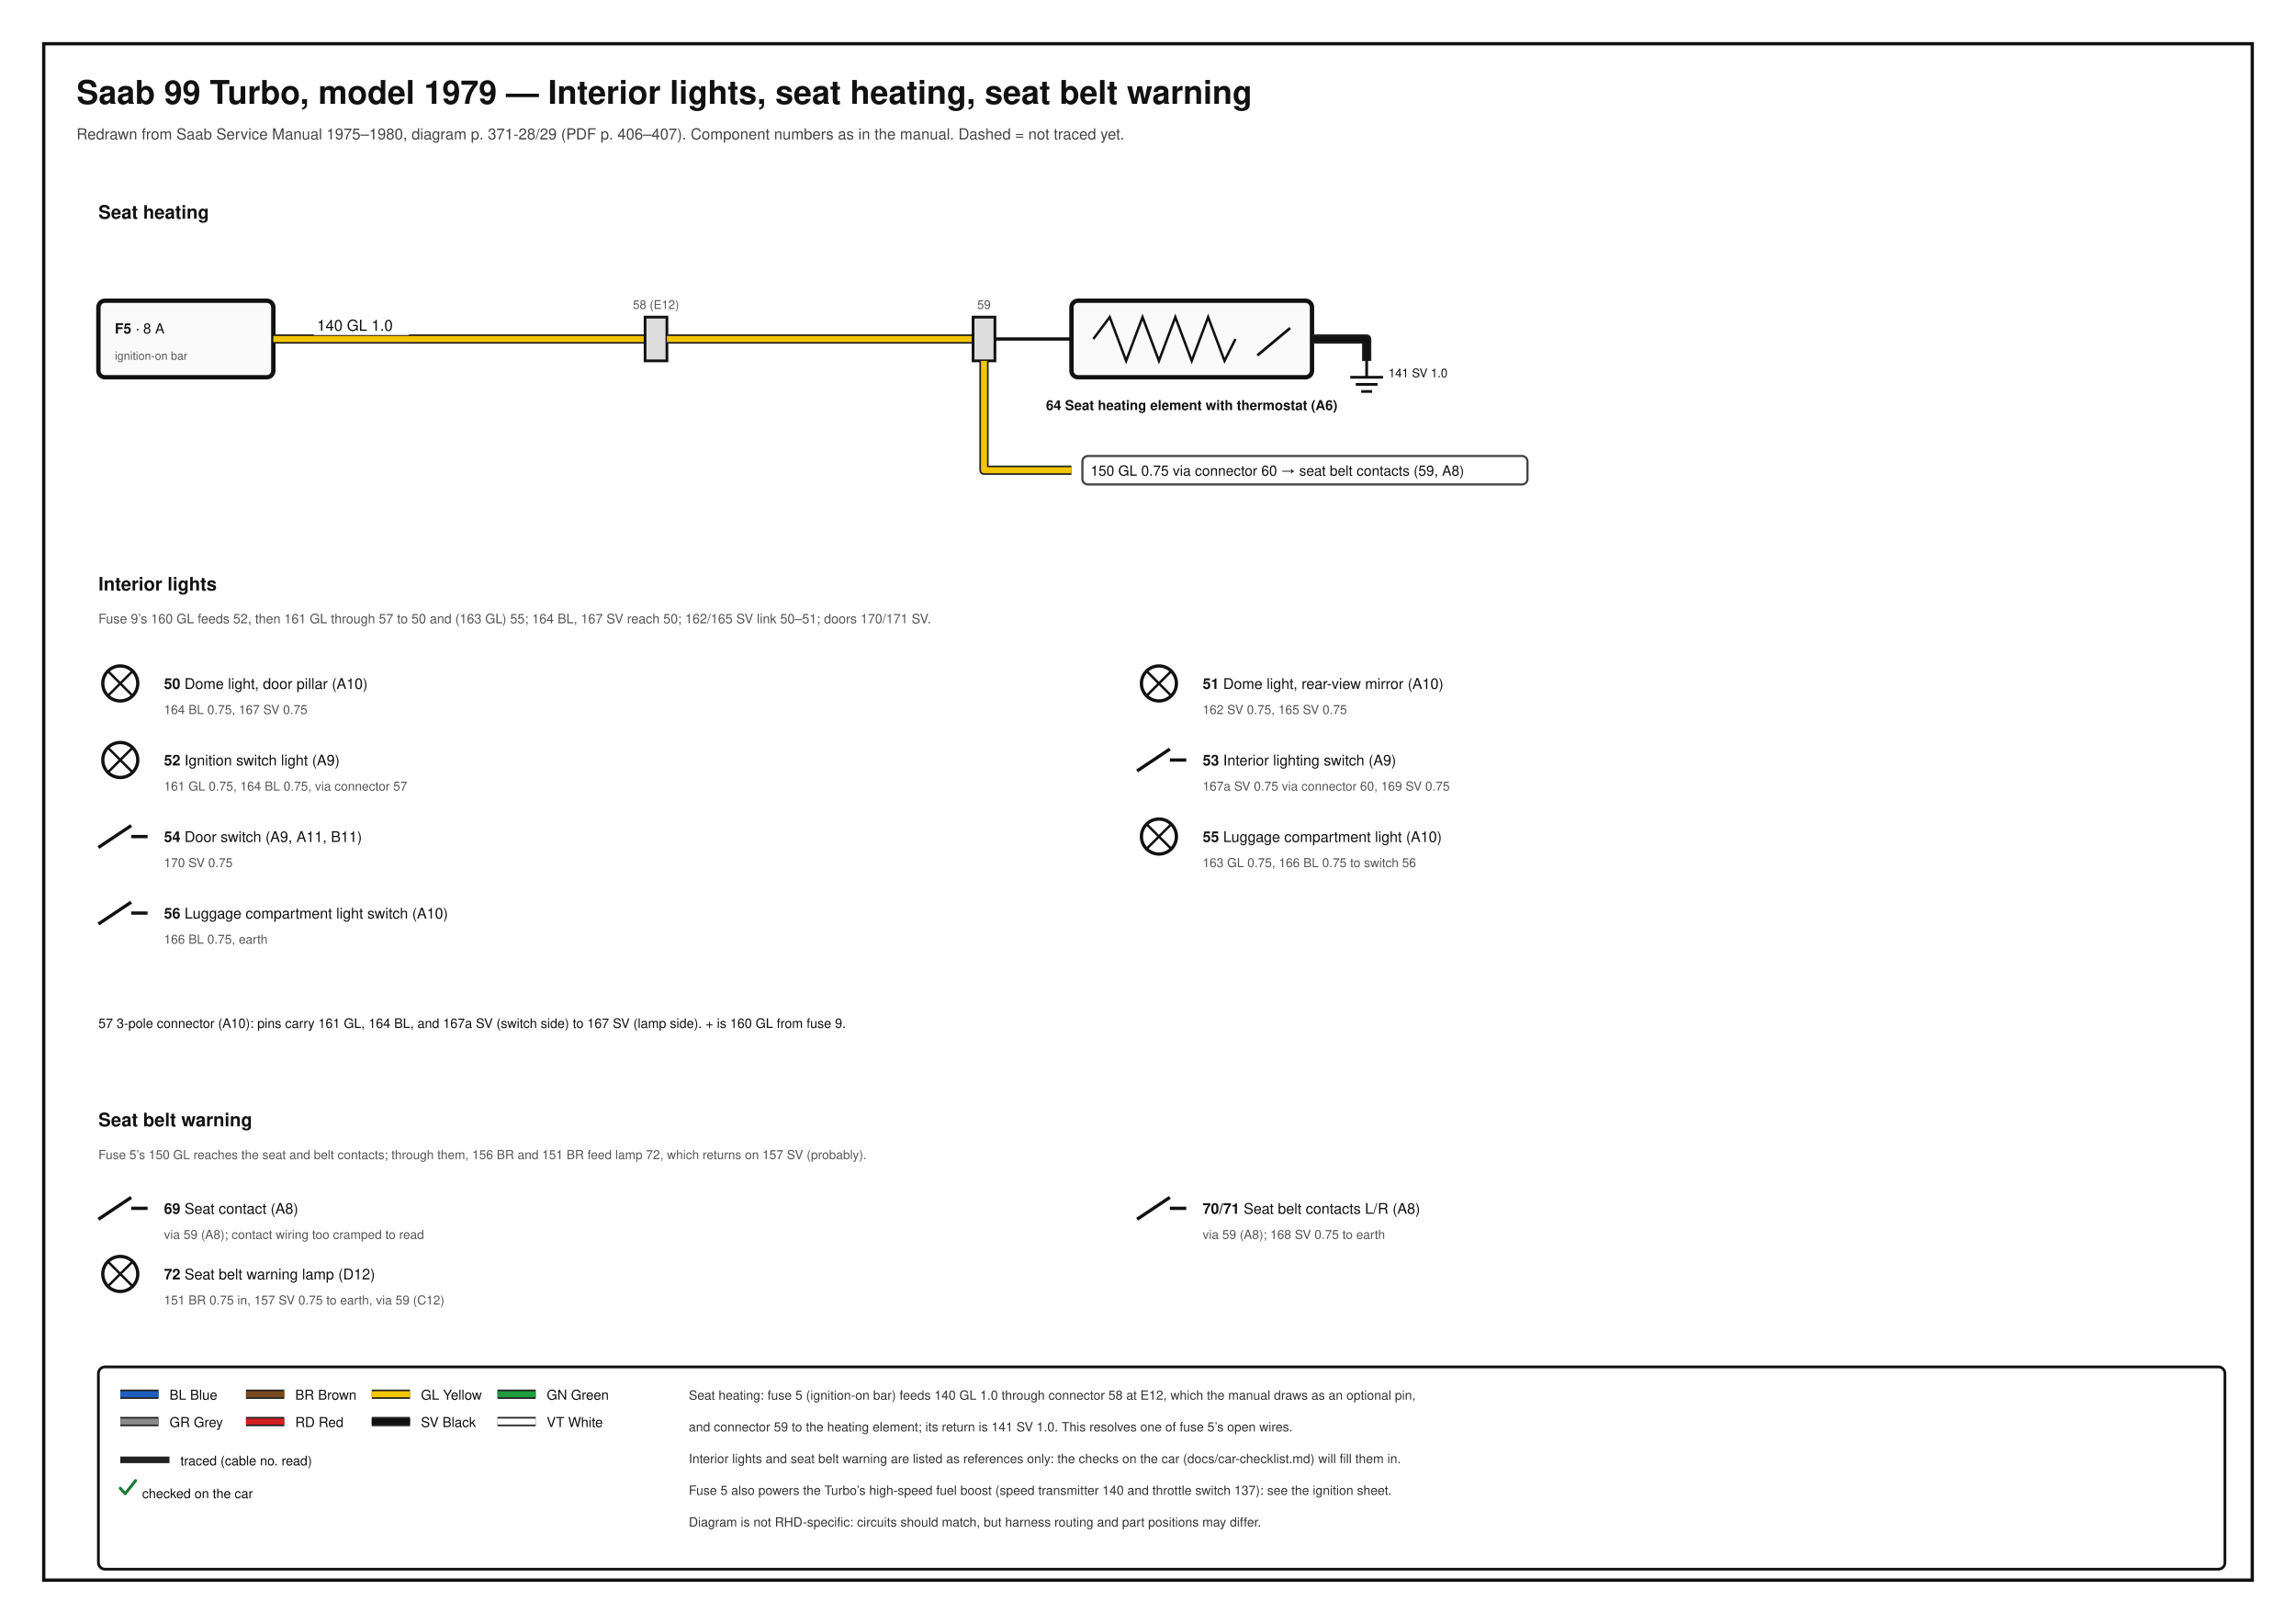
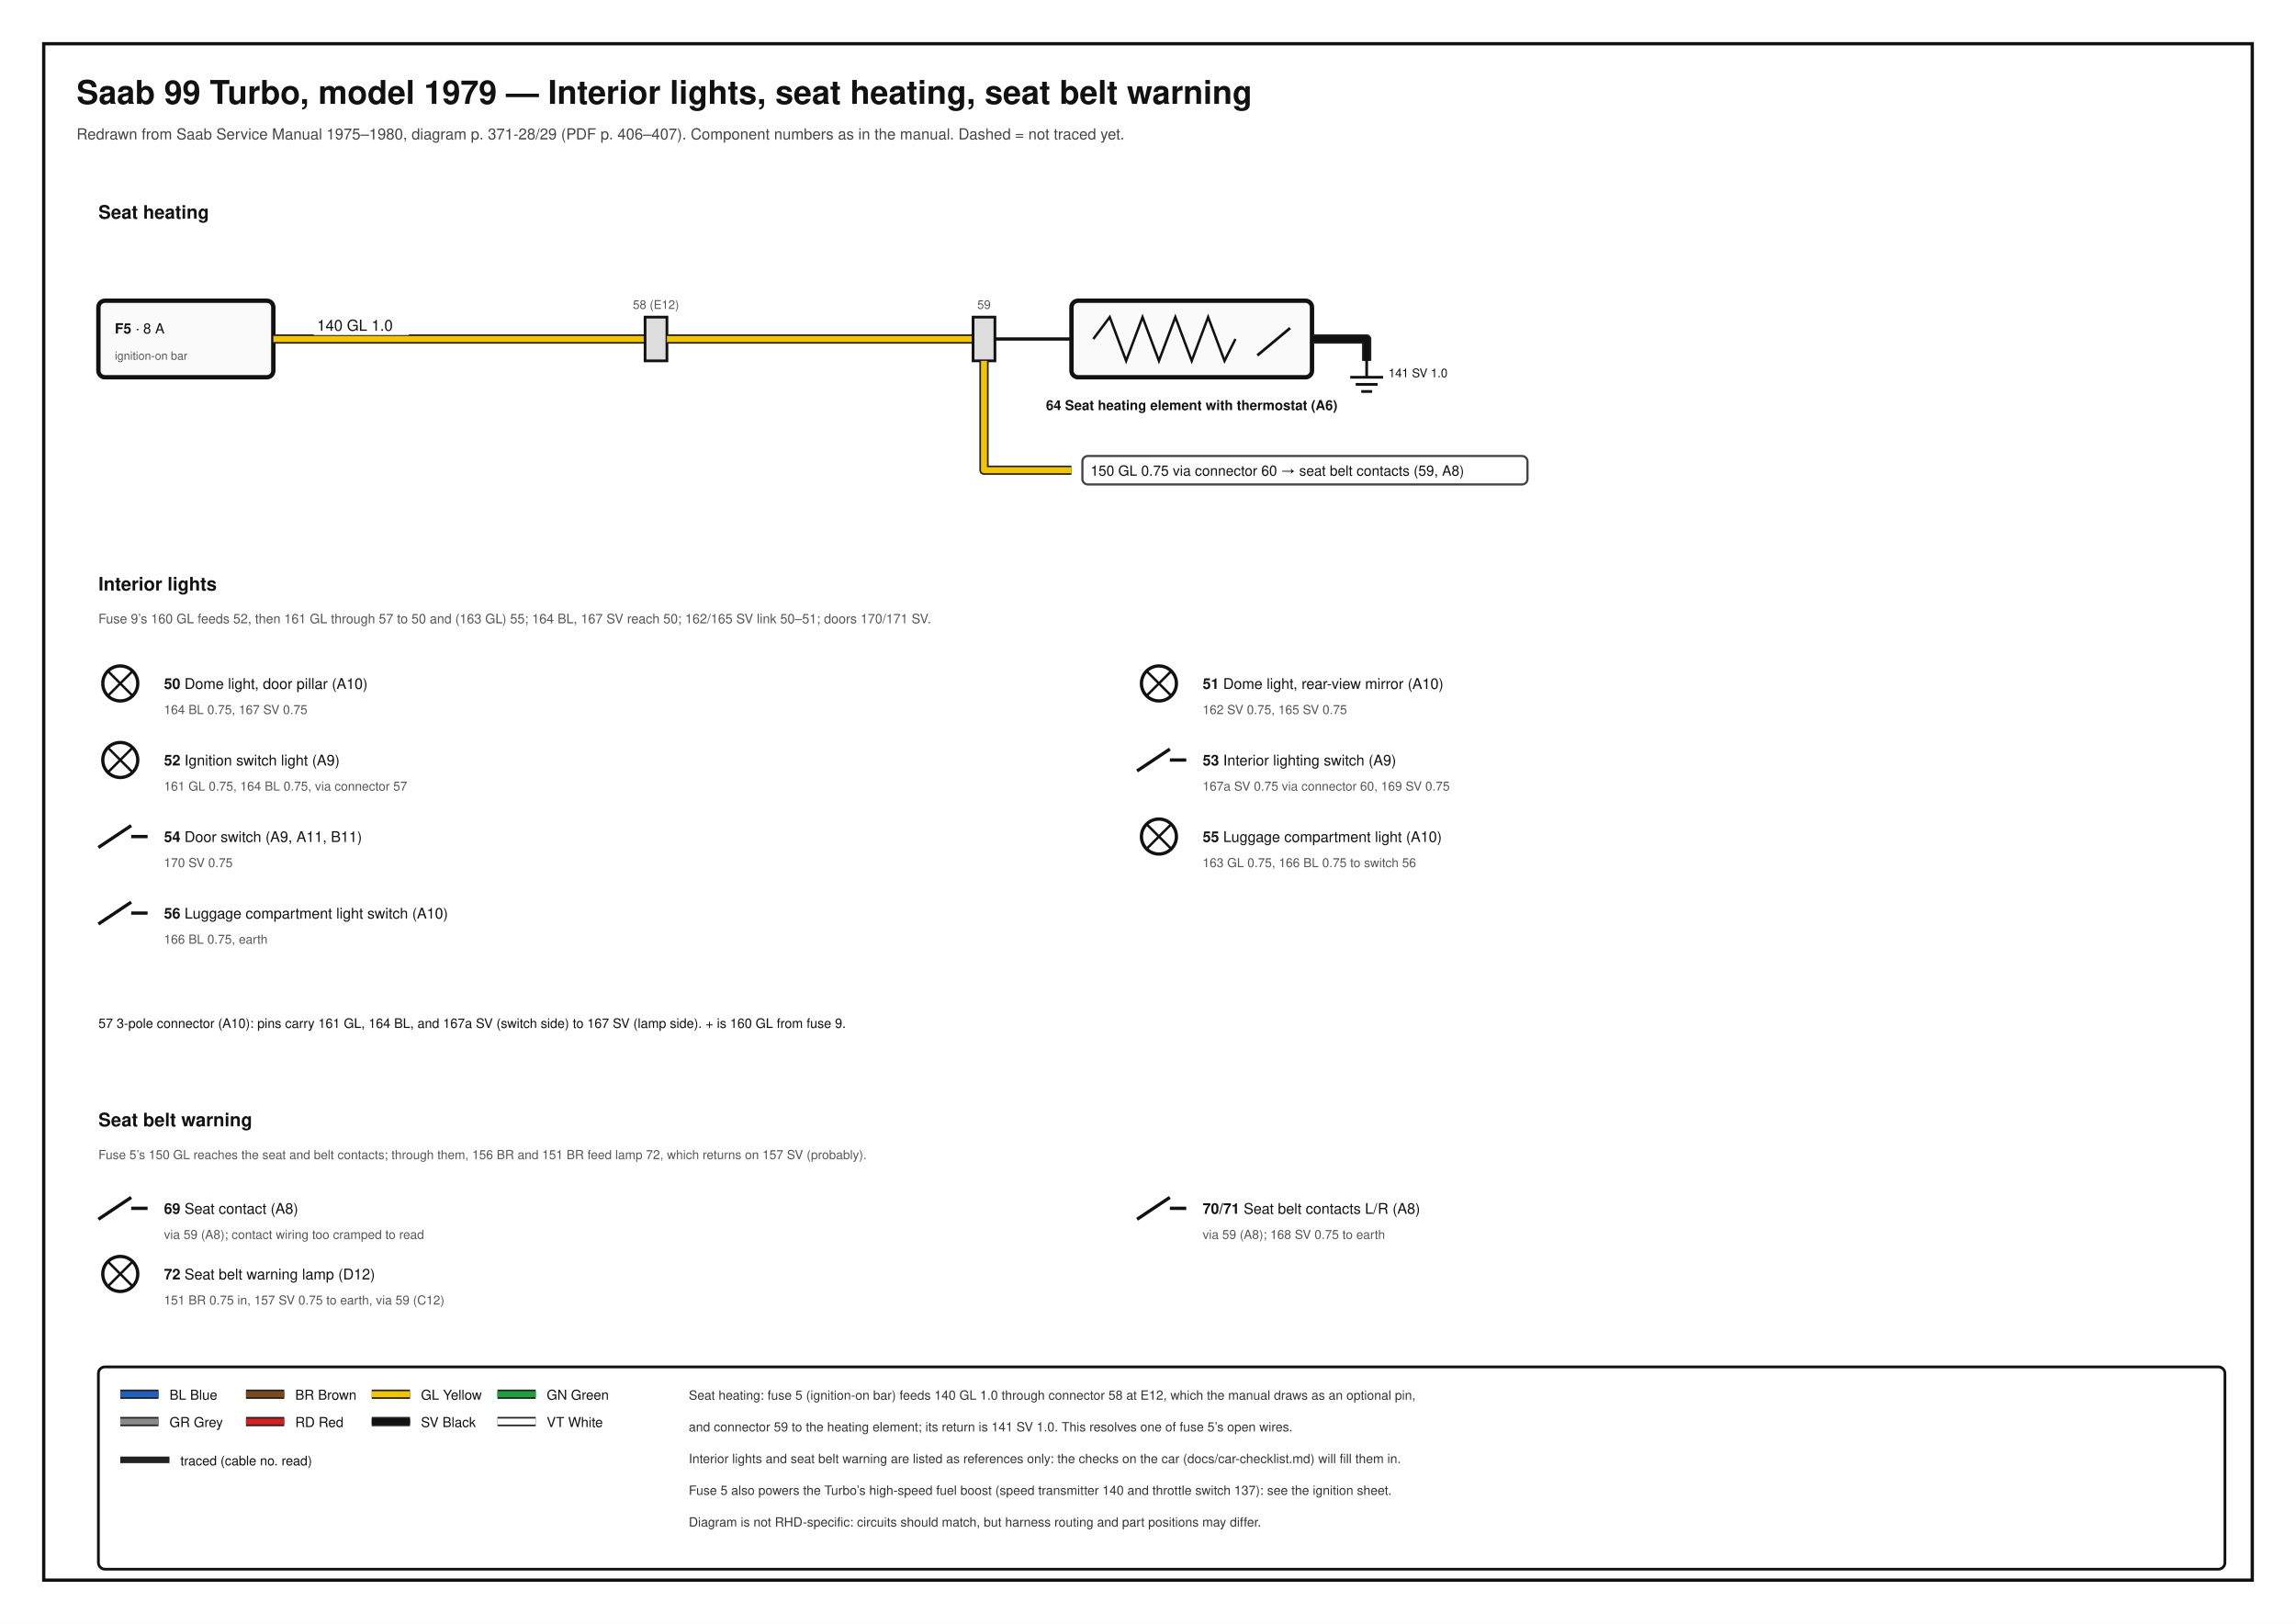
<svg xmlns="http://www.w3.org/2000/svg" width="420mm" height="297mm" viewBox="0 0 420 297" font-family="Helvetica, Arial, sans-serif">
  <rect width="420" height="297" fill="#fff" />
  <rect x="8" y="8" width="404" height="281" fill="none" stroke="#111" stroke-width=".6" />
  <text x="14" y="19" font-size="6" text-anchor="start" font-weight="bold" fill="#111">Saab 99 Turbo, model 1979 — Interior lights, seat heating, seat belt warning</text>
  <text x="14" y="25.5" font-size="2.8" text-anchor="start" font-weight="normal" fill="#444">Redrawn from Saab Service Manual 1975–1980, diagram p. 371-28/29 (PDF p. 406–407). Component numbers as in the manual. Dashed = not traced yet.</text>
  <text x="18" y="40" font-size="3.4" text-anchor="start" font-weight="bold" fill="#111">Seat heating</text>
  <rect x="18" y="55" width="32" height="14" rx="1.2" fill="#fafafa" stroke="#111" stroke-width="0.8" />
  <text x="21" y="61" font-size="2.6" text-anchor="start" font-weight="normal" fill="#111">
    <tspan font-weight="bold">F5</tspan> · 8 A</text>
  <text x="21" y="65.8" font-size="2.1" text-anchor="start" font-weight="normal" fill="#555">ignition-on bar</text>
  <path d="M50,62 L118,62" fill="none" stroke="#222" stroke-width="1.7" stroke-linejoin="round" />
  <path d="M50,62 L118,62" fill="none" stroke="#f2c500" stroke-width="1.1" stroke-linejoin="round" />
  <rect x="57.4" y="57.5" width="17.4" height="3.8" fill="#fff" opacity=".85" />
  <text x="58" y="60.5" font-size="2.8" text-anchor="start" font-weight="normal" fill="#111">140 GL 1.0</text>
  <rect x="118" y="58.0" width="4" height="8" fill="#ddd" stroke="#111" stroke-width=".5" />
  <text x="120" y="56.5" font-size="2.2" text-anchor="middle" font-weight="normal" fill="#555">58 (E12)</text>
  <path d="M122,62 L178,62" fill="none" stroke="#222" stroke-width="1.7" stroke-linejoin="round" />
  <path d="M122,62 L178,62" fill="none" stroke="#f2c500" stroke-width="1.1" stroke-linejoin="round" />
  <rect x="178" y="58.0" width="4" height="8" fill="#ddd" stroke="#111" stroke-width=".5" />
  <text x="180" y="56.5" font-size="2.2" text-anchor="middle" font-weight="normal" fill="#555">59</text>
  <path d="M182,62 H196" stroke="#111" stroke-width=".6" />
  <rect x="196" y="55" width="44" height="14" rx="1.2" fill="#fafafa" stroke="#111" stroke-width="0.8" />
  <path d="M200,62 l3,-4 l3,8 l3,-8 l3,8 l3,-8 l3,8 l3,-8 l3,8 l2,-4" fill="none" stroke="#111" stroke-width=".45" />
  <path d="M230,65 l6,-5" stroke="#111" stroke-width=".5" />
  <text x="218" y="75" font-size="2.5" text-anchor="middle" font-weight="bold" fill="#111">64 Seat heating element with thermostat (A6)</text>
  <path d="M240,62 L250,62 L250,66" fill="none" stroke="#222" stroke-width="1.7" stroke-linejoin="round" />
  <path d="M240,62 L250,62 L250,66" fill="none" stroke="#111111" stroke-width="1.1" stroke-linejoin="round" />
  <path d="M250,66 v3 M247,69 h6 M248,70.3 h4 M249,71.6 h2" stroke="#111" stroke-width=".5" fill="none" />
  <text x="254" y="69" font-size="2.2" text-anchor="start" font-weight="normal" fill="#111">141 SV 1.0</text>
  <path d="M180,66 L180,86 L196,86" fill="none" stroke="#222" stroke-width="1.7" stroke-linejoin="round" />
  <path d="M180,66 L180,86 L196,86" fill="none" stroke="#f2c500" stroke-width="1.1" stroke-linejoin="round" />
  <rect x="198" y="83.4" width="81.416" height="5.2" rx="1" fill="#fff" stroke="#444" stroke-width=".4" />
  <text x="199.5" y="87" font-size="2.6" text-anchor="start" font-weight="normal" fill="#111">150 GL 0.75 via connector 60 → seat belt contacts (59, A8)</text>
  <text x="18" y="108" font-size="3.4" text-anchor="start" font-weight="bold" fill="#111">Interior lights</text>
  <text x="18" y="114" font-size="2.4" text-anchor="start" font-weight="normal" fill="#555">Fuse 9’s 160 GL feeds 52, then 161 GL through 57 to 50 and (163 GL) 55; 164 BL, 167 SV reach 50; 162/165 SV link 50–51; doors 170/171 SV.</text>
  <circle cx="22" cy="125" r="3.2" fill="#fff" stroke="#111" stroke-width=".6" />
  <path d="M19.76,122.76 L24.24,127.24 M19.76,127.24 L24.24,122.76" stroke="#111" stroke-width=".45" />
  <text x="30" y="126" font-size="2.7" text-anchor="start" font-weight="normal" fill="#111">
    <tspan font-weight="bold">50</tspan> Dome light, door pillar (A10)</text>
  <text x="30" y="130.6" font-size="2.3" text-anchor="start" font-weight="normal" fill="#555">164 BL 0.75, 167 SV 0.75</text>
  <circle cx="212" cy="125" r="3.2" fill="#fff" stroke="#111" stroke-width=".6" />
  <path d="M209.76,122.76 L214.24,127.24 M209.76,127.24 L214.24,122.76" stroke="#111" stroke-width=".45" />
  <text x="220" y="126" font-size="2.7" text-anchor="start" font-weight="normal" fill="#111">
    <tspan font-weight="bold">51</tspan> Dome light, rear-view mirror (A10)</text>
  <text x="220" y="130.6" font-size="2.3" text-anchor="start" font-weight="normal" fill="#555">162 SV 0.75, 165 SV 0.75</text>
  <circle cx="22" cy="139" r="3.2" fill="#fff" stroke="#111" stroke-width=".6" />
  <path d="M19.76,136.76 L24.24,141.24 M19.76,141.24 L24.24,136.76" stroke="#111" stroke-width=".45" />
  <text x="30" y="140" font-size="2.7" text-anchor="start" font-weight="normal" fill="#111">
    <tspan font-weight="bold">52</tspan> Ignition switch light (A9)</text>
  <text x="30" y="144.6" font-size="2.3" text-anchor="start" font-weight="normal" fill="#555">161 GL 0.75, 164 BL 0.75, via connector 57</text>
  <path d="M208,141 l6,-4 M214,139 h3" stroke="#111" stroke-width=".6" />
  <text x="220" y="140" font-size="2.7" text-anchor="start" font-weight="normal" fill="#111">
    <tspan font-weight="bold">53</tspan> Interior lighting switch (A9)</text>
  <text x="220" y="144.6" font-size="2.3" text-anchor="start" font-weight="normal" fill="#555">167a SV 0.75 via connector 60, 169 SV 0.75</text>
  <path d="M18,155 l6,-4 M24,153 h3" stroke="#111" stroke-width=".6" />
  <text x="30" y="154" font-size="2.7" text-anchor="start" font-weight="normal" fill="#111">
    <tspan font-weight="bold">54</tspan> Door switch (A9, A11, B11)</text>
  <text x="30" y="158.6" font-size="2.3" text-anchor="start" font-weight="normal" fill="#555">170 SV 0.75</text>
  <circle cx="212" cy="153" r="3.2" fill="#fff" stroke="#111" stroke-width=".6" />
  <path d="M209.76,150.76 L214.24,155.24 M209.76,155.24 L214.24,150.76" stroke="#111" stroke-width=".45" />
  <text x="220" y="154" font-size="2.7" text-anchor="start" font-weight="normal" fill="#111">
    <tspan font-weight="bold">55</tspan> Luggage compartment light (A10)</text>
  <text x="220" y="158.6" font-size="2.3" text-anchor="start" font-weight="normal" fill="#555">163 GL 0.75, 166 BL 0.75 to switch 56</text>
  <path d="M18,169 l6,-4 M24,167 h3" stroke="#111" stroke-width=".6" />
  <text x="30" y="168" font-size="2.7" text-anchor="start" font-weight="normal" fill="#111">
    <tspan font-weight="bold">56</tspan> Luggage compartment light switch (A10)</text>
  <text x="30" y="172.6" font-size="2.3" text-anchor="start" font-weight="normal" fill="#555">166 BL 0.75, earth</text>
  <text x="18" y="188" font-size="2.4" text-anchor="start" font-weight="normal" fill="#111">57 3-pole connector (A10): pins carry 161 GL, 164 BL, and 167a SV (switch side) to 167 SV (lamp side). + is 160 GL from fuse 9.</text>
  <text x="18" y="206" font-size="3.4" text-anchor="start" font-weight="bold" fill="#111">Seat belt warning</text>
  <text x="18" y="212" font-size="2.3" text-anchor="start" font-weight="normal" fill="#555">Fuse 5’s 150 GL reaches the seat and belt contacts; through them, 156 BR and 151 BR feed lamp 72, which returns on 157 SV (probably).</text>
  <path d="M18,223 l6,-4 M24,221 h3" stroke="#111" stroke-width=".6" />
  <text x="30" y="222" font-size="2.7" text-anchor="start" font-weight="normal" fill="#111">
    <tspan font-weight="bold">69</tspan> Seat contact (A8)</text>
  <text x="30" y="226.6" font-size="2.3" text-anchor="start" font-weight="normal" fill="#555">via 59 (A8); contact wiring too cramped to read</text>
  <path d="M208,223 l6,-4 M214,221 h3" stroke="#111" stroke-width=".6" />
  <text x="220" y="222" font-size="2.7" text-anchor="start" font-weight="normal" fill="#111">
    <tspan font-weight="bold">70/71</tspan> Seat belt contacts L/R (A8)</text>
  <text x="220" y="226.6" font-size="2.3" text-anchor="start" font-weight="normal" fill="#555">via 59 (A8); 168 SV 0.75 to earth</text>
  <circle cx="22" cy="233" r="3.2" fill="#fff" stroke="#111" stroke-width=".6" />
  <path d="M19.76,230.76 L24.24,235.24 M19.76,235.24 L24.24,230.76" stroke="#111" stroke-width=".45" />
  <text x="30" y="234" font-size="2.7" text-anchor="start" font-weight="normal" fill="#111">
    <tspan font-weight="bold">72</tspan> Seat belt warning lamp (D12)</text>
  <text x="30" y="238.6" font-size="2.3" text-anchor="start" font-weight="normal" fill="#555">151 BR 0.75 in, 157 SV 0.75 to earth, via 59 (C12)</text>
  <rect x="18" y="250" width="389" height="37" rx="1.2" fill="#fff" stroke="#111" stroke-width="0.5" />
  <path d="M22,255 h7" stroke="#222" stroke-width="1.7" />
  <path d="M22,255 h7" stroke="#1f5fbf" stroke-width="1.1" />
  <text x="31" y="256" font-size="2.5" text-anchor="start" font-weight="normal" fill="#111">BL Blue</text>
  <path d="M45,255 h7" stroke="#222" stroke-width="1.7" />
  <path d="M45,255 h7" stroke="#7a4a1c" stroke-width="1.1" />
  <text x="54" y="256" font-size="2.5" text-anchor="start" font-weight="normal" fill="#111">BR Brown</text>
  <path d="M68,255 h7" stroke="#222" stroke-width="1.7" />
  <path d="M68,255 h7" stroke="#f2c500" stroke-width="1.1" />
  <text x="77" y="256" font-size="2.5" text-anchor="start" font-weight="normal" fill="#111">GL Yellow</text>
  <path d="M91,255 h7" stroke="#222" stroke-width="1.7" />
  <path d="M91,255 h7" stroke="#1e9e3e" stroke-width="1.1" />
  <text x="100" y="256" font-size="2.5" text-anchor="start" font-weight="normal" fill="#111">GN Green</text>
  <path d="M22,260 h7" stroke="#222" stroke-width="1.7" />
  <path d="M22,260 h7" stroke="#8a8a8a" stroke-width="1.1" />
  <text x="31" y="261" font-size="2.5" text-anchor="start" font-weight="normal" fill="#111">GR Grey</text>
  <path d="M45,260 h7" stroke="#222" stroke-width="1.7" />
  <path d="M45,260 h7" stroke="#d42020" stroke-width="1.1" />
  <text x="54" y="261" font-size="2.5" text-anchor="start" font-weight="normal" fill="#111">RD Red</text>
  <path d="M68,260 h7" stroke="#222" stroke-width="1.7" />
  <path d="M68,260 h7" stroke="#111111" stroke-width="1.1" />
  <text x="77" y="261" font-size="2.5" text-anchor="start" font-weight="normal" fill="#111">SV Black</text>
  <path d="M91,260 h7" stroke="#222" stroke-width="1.7" />
  <path d="M91,260 h7" stroke="#ffffff" stroke-width="1.1" />
  <text x="100" y="261" font-size="2.5" text-anchor="start" font-weight="normal" fill="#111">VT White</text>
  <path d="M22,267 h9" stroke="#222" stroke-width="1.2" />
  <text x="33" y="268" font-size="2.4" text-anchor="start" font-weight="normal" fill="#111">traced (cable no. read)</text>
-   <path d="M22,272.2 l0.9,1.0 l1.9,-2.4" fill="none" stroke="#1e7a3a" stroke-width="0.55" stroke-linecap="round" stroke-linejoin="round" />
-   <text x="26" y="274" font-size="2.4" text-anchor="start" font-weight="normal" fill="#111">checked on the car</text>
  <text x="126" y="256.0" font-size="2.35" text-anchor="start" font-weight="normal" fill="#333">Seat heating: fuse 5 (ignition-on bar) feeds 140 GL 1.0 through connector 58 at E12, which the manual draws as an optional pin,</text>
  <text x="126" y="261.8" font-size="2.35" text-anchor="start" font-weight="normal" fill="#333">and connector 59 to the heating element; its return is 141 SV 1.0. This resolves one of fuse 5’s open wires.</text>
  <text x="126" y="267.6" font-size="2.35" text-anchor="start" font-weight="normal" fill="#333">Interior lights and seat belt warning are listed as references only: the checks on the car (docs/car-checklist.md) will fill them in.</text>
  <text x="126" y="273.4" font-size="2.35" text-anchor="start" font-weight="normal" fill="#333">Fuse 5 also powers the Turbo’s high-speed fuel boost (speed transmitter 140 and throttle switch 137): see the ignition sheet.</text>
  <text x="126" y="279.2" font-size="2.35" text-anchor="start" font-weight="normal" fill="#333">Diagram is not RHD-specific: circuits should match, but harness routing and part positions may differ.</text>
</svg>
